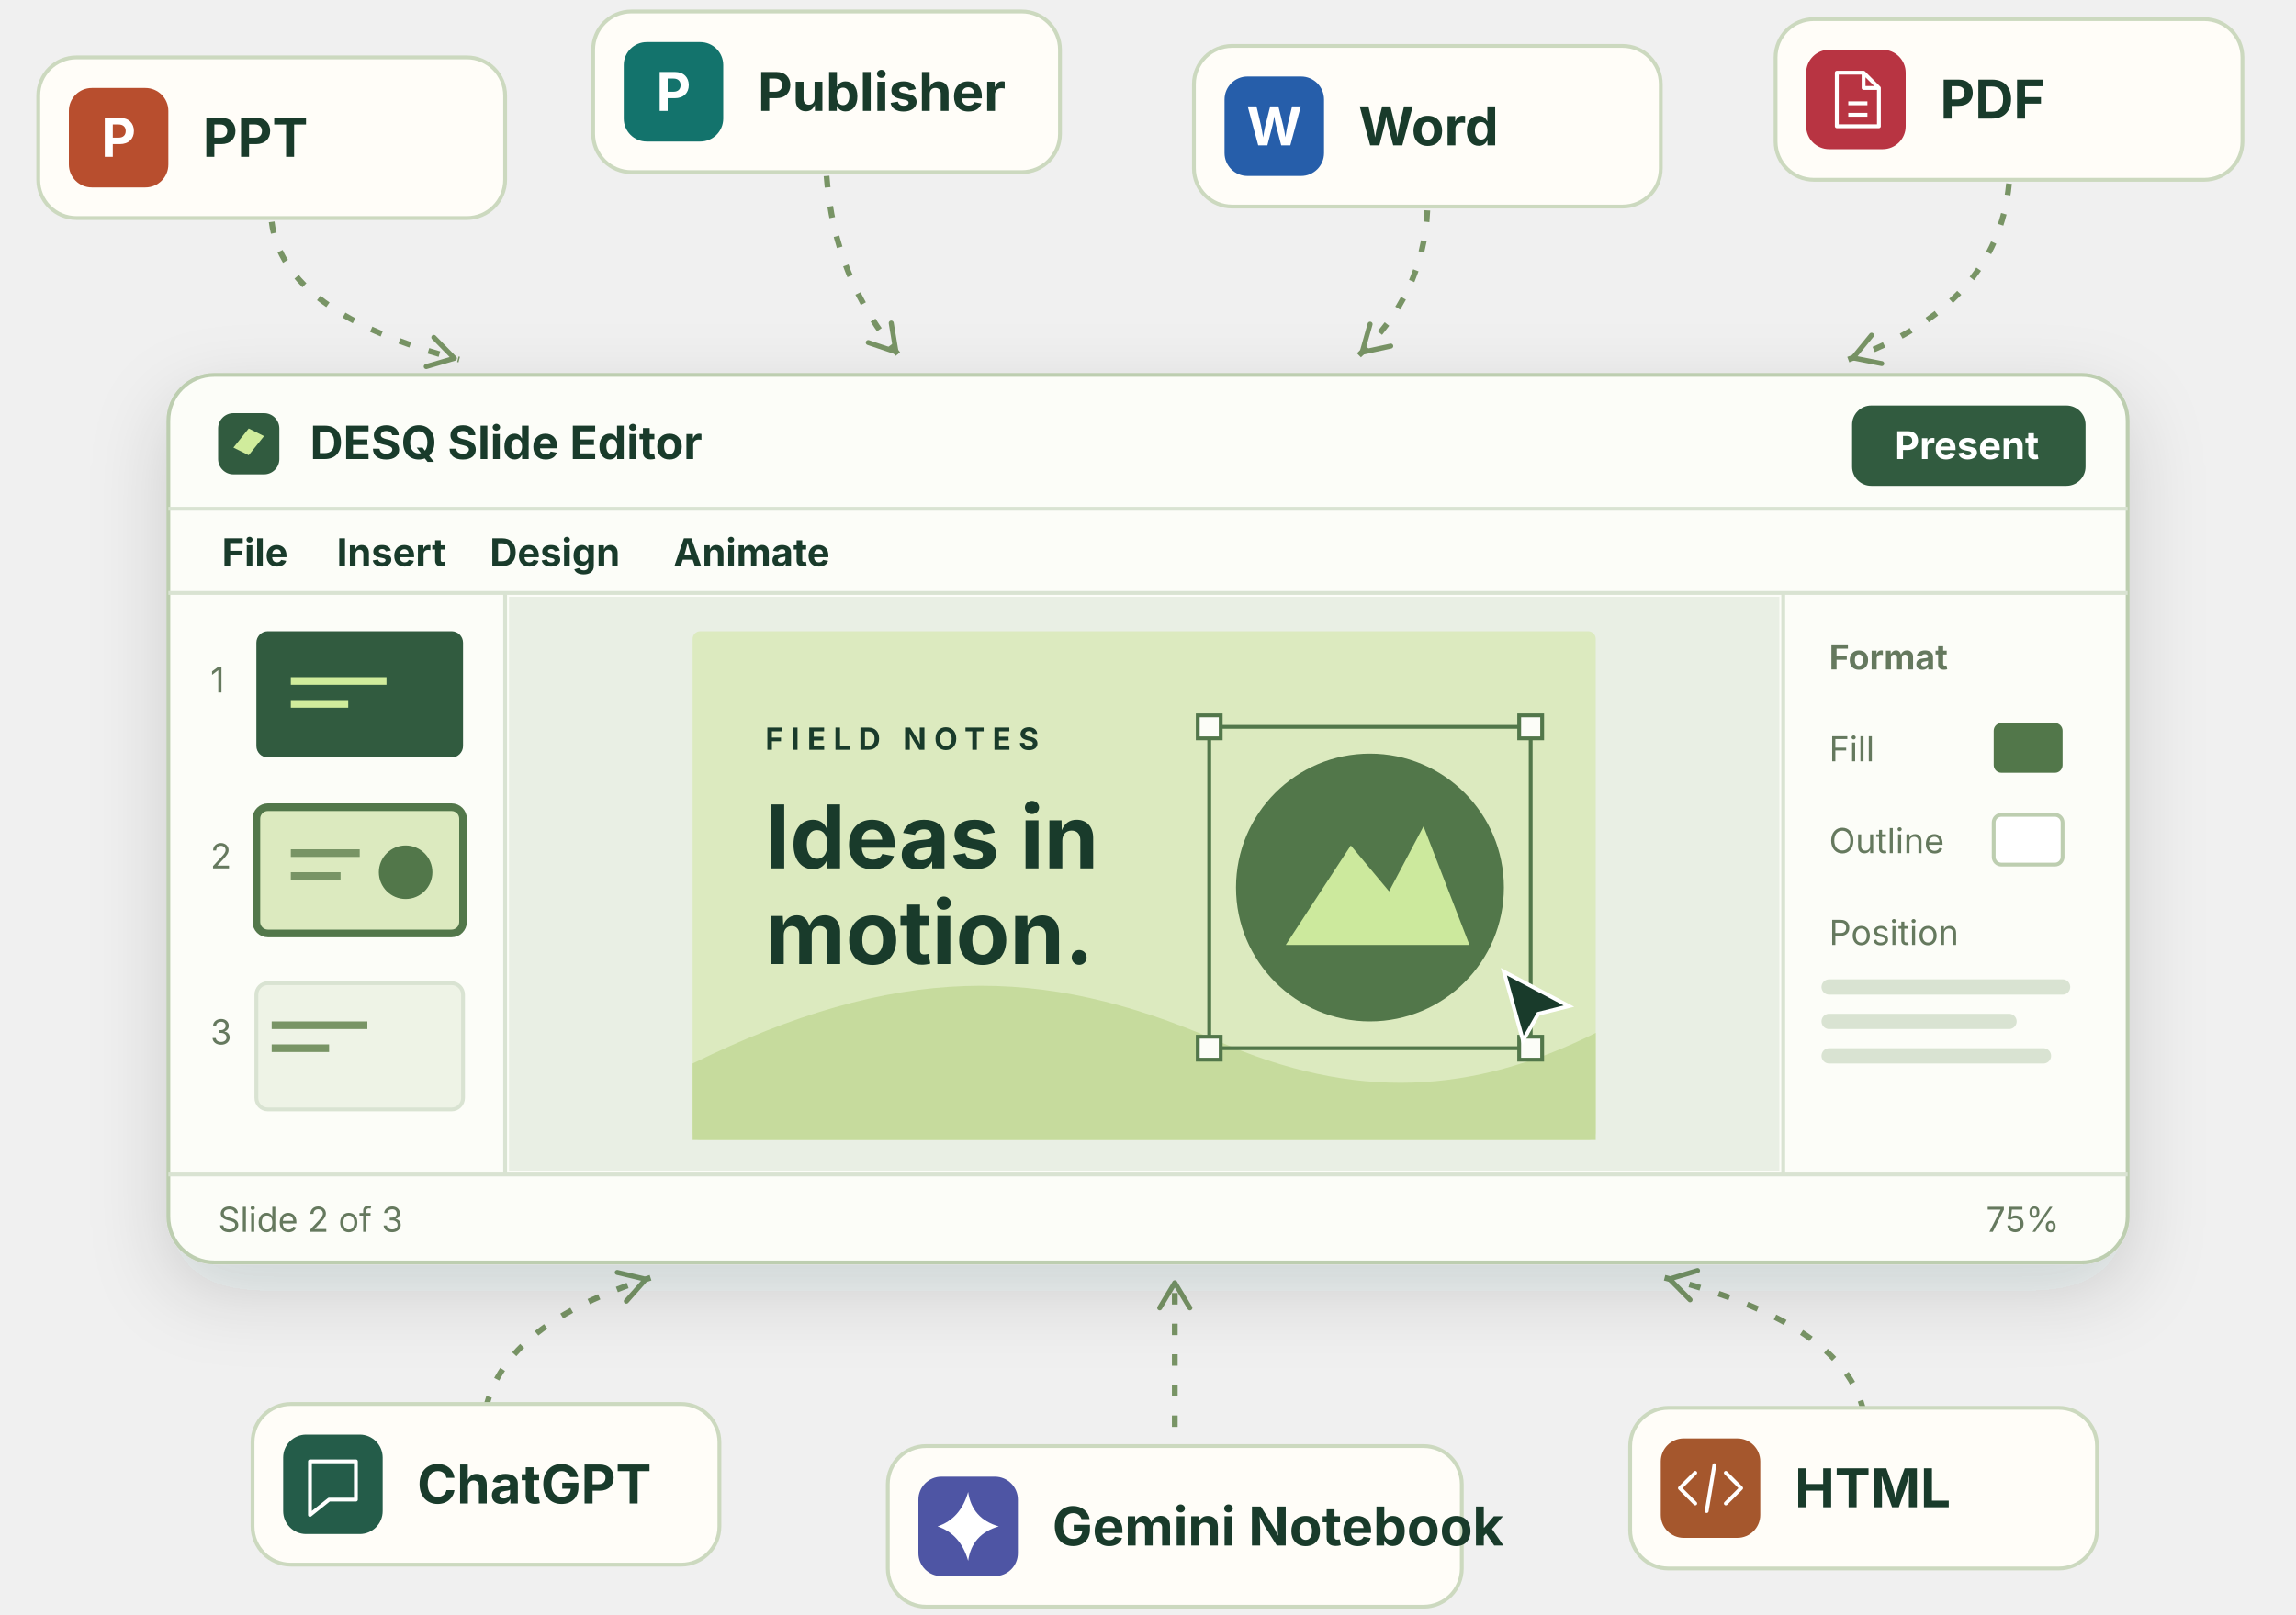
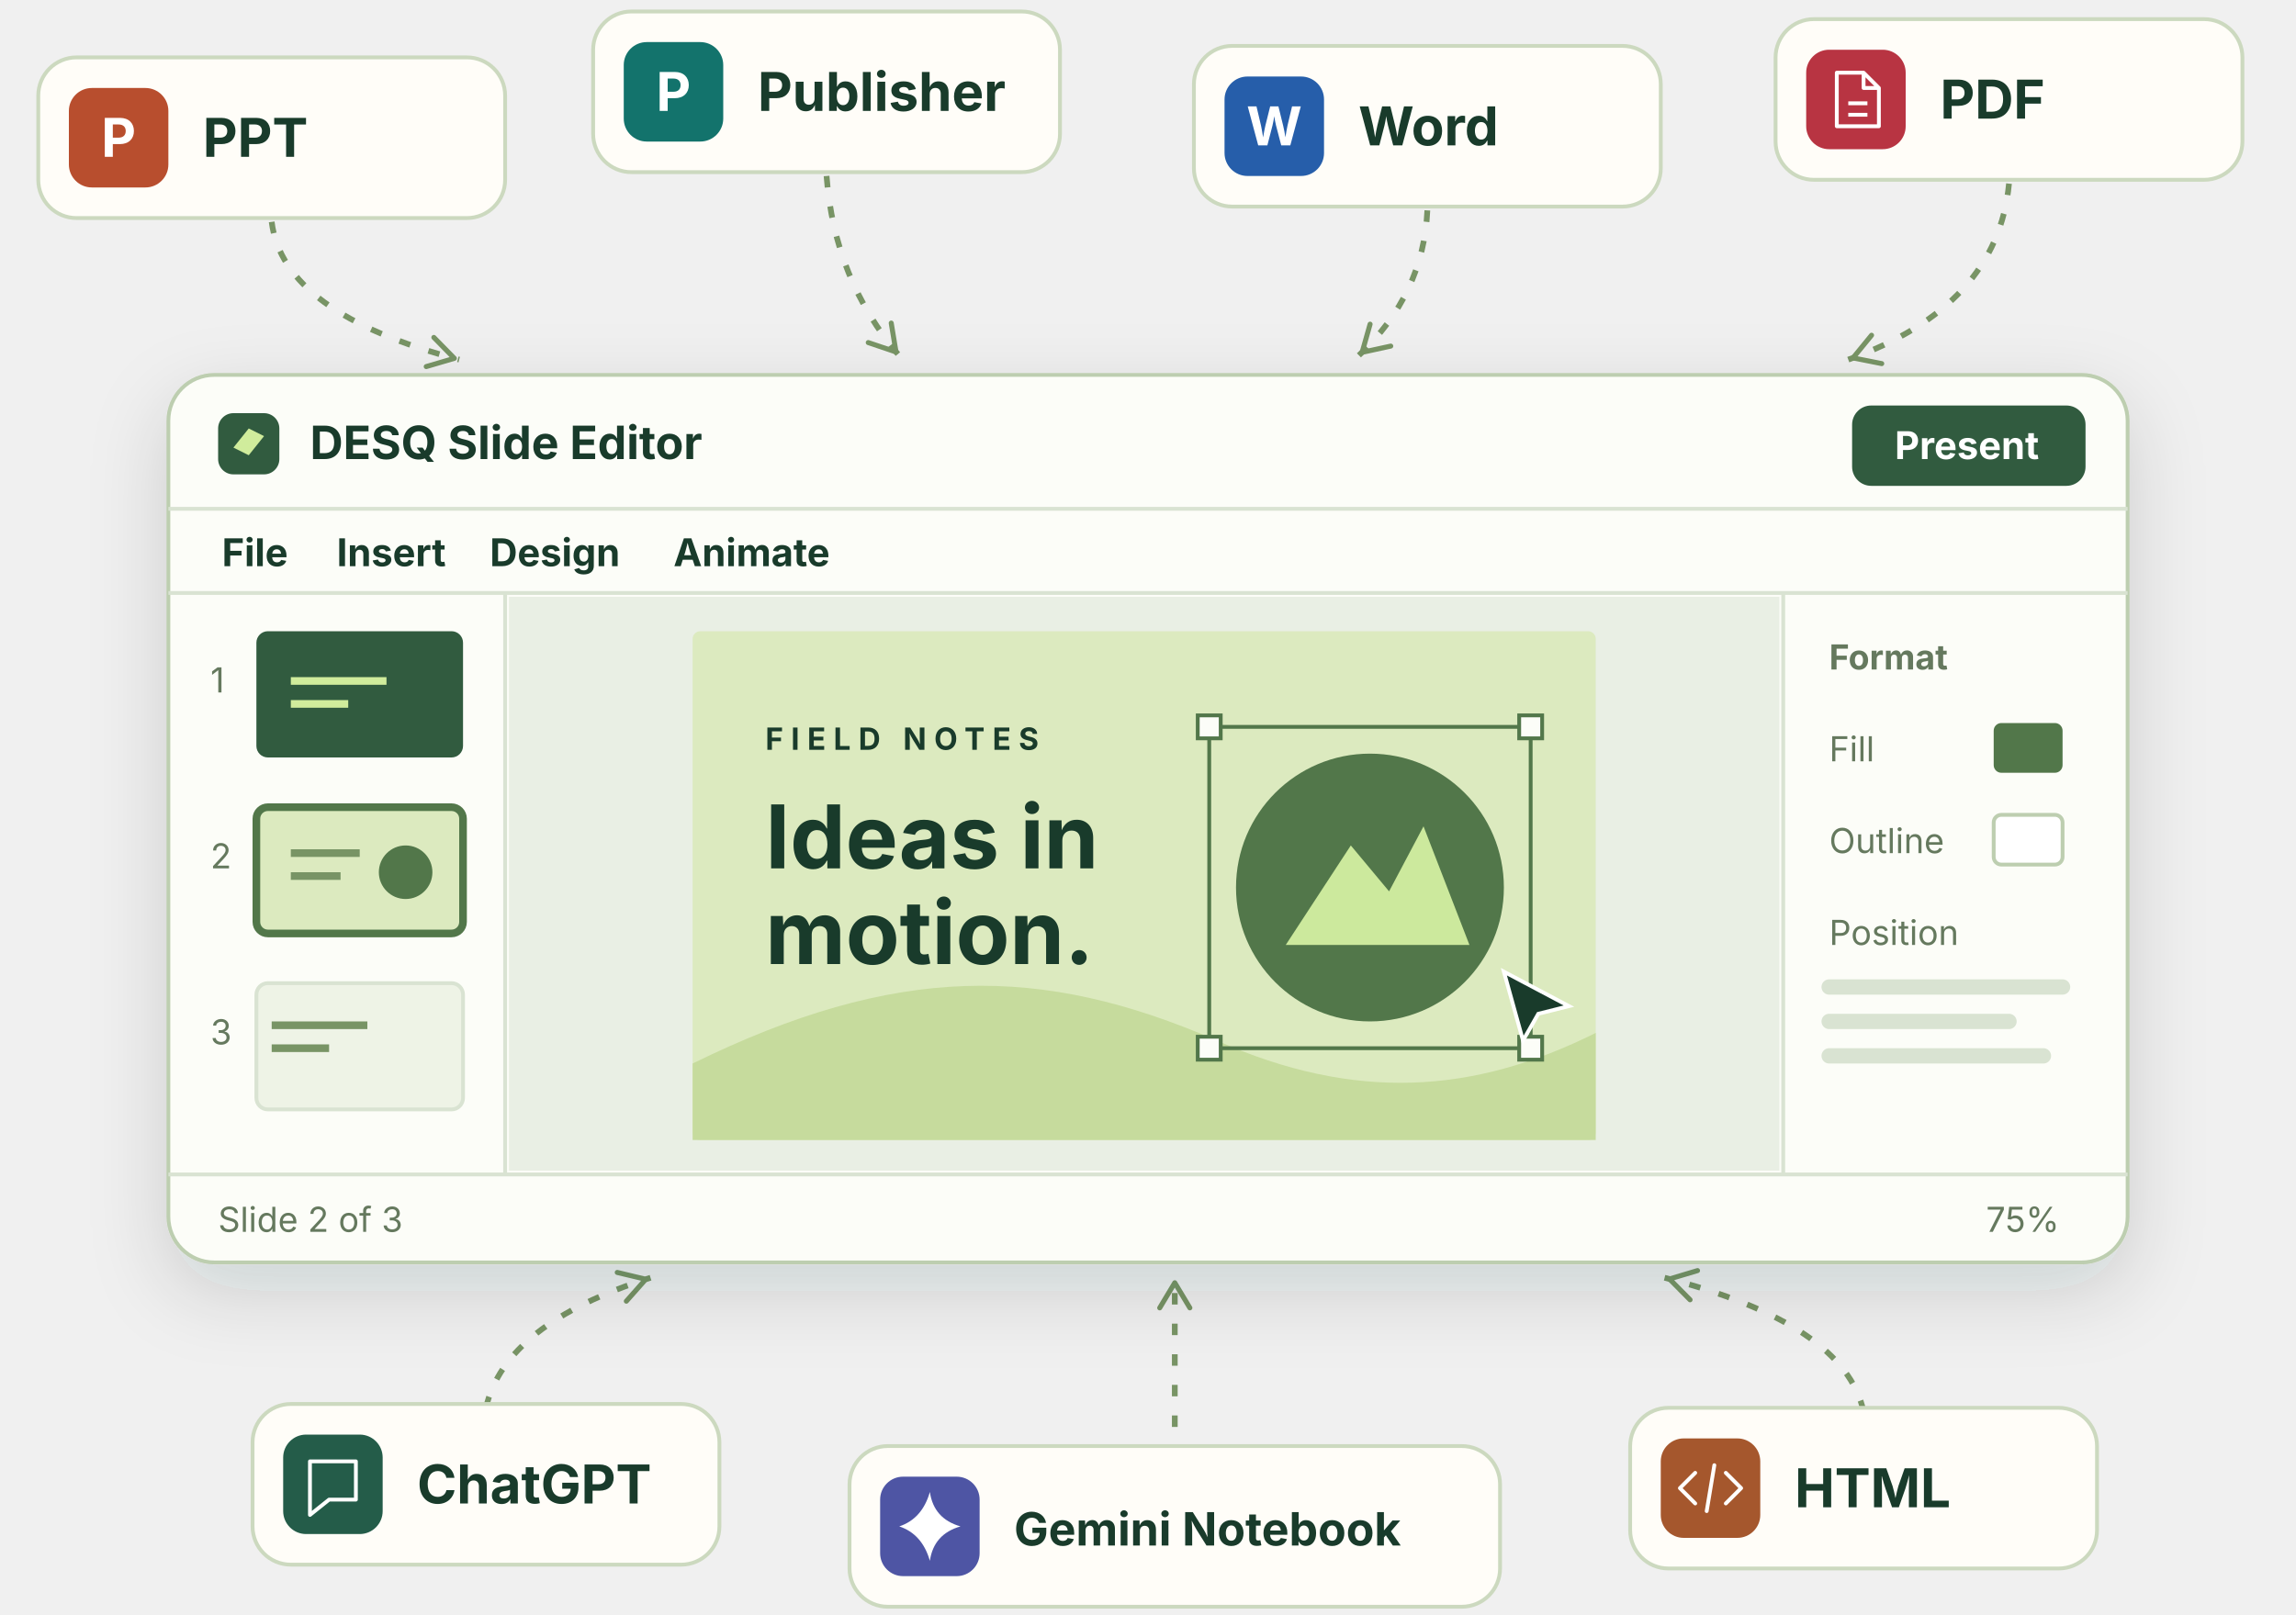
<svg xmlns="http://www.w3.org/2000/svg" viewBox="0 0 600 422" font-family="Inter, Arial, sans-serif">
  <defs>
    <filter id="shadow" x="-20%" y="-30%" width="140%" height="170%">
      <feDropShadow dx="0" dy="7" stdDeviation="10" flood-color="#193b2b" flood-opacity=".15" />
    </filter>
    <marker id="arrow" viewBox="0 0 8 8" refX="7" refY="4" markerWidth="7" markerHeight="7" orient="auto">
      <path d="m1 1 5 3-5 3" fill="none" stroke="#789465" stroke-linecap="round" stroke-linejoin="round" />
    </marker>
    <rect id="chip" width="122" height="42" rx="10" fill="#fffdf8" stroke="#ccd9bf" />
    <rect id="icon" x="8" y="8" width="26" height="26" rx="6" />
  </defs>
  <g fill="none" stroke="#789465" stroke-width="1.5" stroke-dasharray="3 5" marker-end="url(#arrow)">
    <path d="M71 58Q74 82 120 94" />
    <path d="M216 46Q218 73 235 93" />
    <path d="M373 55Q372 77 355 93" />
    <path d="M525 48Q522 80 483 94" />
    <path d="M127 368Q132 346 170 334" />
    <path d="M307 381V334" />
    <path d="M487 369Q482 346 435 334" />
  </g>
  <g filter="url(#shadow)">
    <rect x="44" y="98" width="512" height="232" rx="12" fill="#fcfdf8" stroke="#bdceb0" />
  </g>
  <path d="M44 133h512M44 155h512M44 307h512M132 155v152M466 155v152" fill="none" stroke="#d9e3d2" />
  <rect x="57" y="108" width="16" height="16" rx="4" fill="#315b3f" />
  <path d="m61 117 4 2 4-5-4-2z" fill="#d0ec9c" />
  <g fill="#193b2b" font-weight="700">
    <text x="81" y="120" font-size="12">DESQ Slide Editor</text>
    <text x="58" y="148" font-size="10">File</text>
    <text x="88" y="148" font-size="10">Insert</text>
    <text x="128" y="148" font-size="10">Design</text>
    <text x="176" y="148" font-size="10">Animate</text>
  </g>
  <rect x="484" y="106" width="61" height="21" rx="5" fill="#315b3f" />
  <text x="514" y="120" text-anchor="middle" font-size="10" font-weight="700" fill="#fff">Present</text>
  <g fill="#65795e" font-size="9">
    <text x="55" y="181">1</text>
    <text x="55" y="227">2</text>
    <text x="55" y="273">3</text>
    <text x="478" y="175" font-weight="700">Format</text>
    <text x="478" y="199">Fill</text>
    <text x="478" y="223">Outline</text>
    <text x="478" y="247">Position</text>
    <text x="57" y="322">Slide 2 of 3</text>
    <text x="519" y="322">75%</text>
  </g>
  <rect x="67" y="165" width="54" height="33" rx="3" fill="#315b3f" />
  <rect x="67" y="211" width="54" height="33" rx="3" fill="#dceabf" stroke="#52774a" stroke-width="2" />
  <rect x="67" y="257" width="54" height="33" rx="3" fill="#eef3e6" stroke="#d9e3d2" />
  <path d="M76 178h25m-25 6h15" stroke="#d0ec9c" stroke-width="2" />
  <path d="M76 223h18m-18 6h13m-18 39h25m-25 6h15" stroke="#789465" stroke-width="2" />
  <circle cx="106" cy="228" r="7" fill="#52774a" />
  <rect x="133" y="156" width="332" height="150" fill="#e9efe4" />
  <rect x="181" y="165" width="236" height="133" rx="2" fill="#dceabf" />
  <path d="M181 278c53-26 91-26 137-6 36 16 67 14 99-2v28H181z" fill="#c6db9d" />
  <g fill="#193b2b">
    <text x="200" y="196" font-size="8" font-weight="700" letter-spacing="2">FIELD NOTES</text>
    <text x="200" y="227" font-size="23" font-weight="700">Ideas in</text>
    <text x="200" y="252" font-size="23" font-weight="700">motion.</text>
  </g>
  <circle cx="358" cy="232" r="35" fill="#52774a" />
  <path d="M336 247l17-26 10 12 9-17 12 31z" fill="#cce99d" />
  <g fill="#fcfdf8" stroke="#52774a">
    <rect x="316" y="190" width="84" height="84" fill="none" />
    <rect x="313" y="187" width="6" height="6" />
    <rect x="397" y="187" width="6" height="6" />
    <rect x="313" y="271" width="6" height="6" />
    <rect x="397" y="271" width="6" height="6" />
  </g>
  <path d="m393 254 5 18 4-7 8-2z" fill="#193b2b" stroke="#fff" />
  <rect x="521" y="189" width="18" height="13" rx="2" fill="#52774a" />
  <rect x="521" y="213" width="18" height="13" rx="2" fill="#fff" stroke="#bdceb0" />
  <path d="M478 258h61m-61 9h47m-47 9h56" stroke="#d9e3d2" stroke-width="4" stroke-linecap="round" />
  <g font-size="14" font-weight="700" fill="#193b2b">
    <g transform="translate(10 15)">
      <use href="#chip" />
      <use href="#icon" fill="#b84e2e" />
      <text x="21" y="26" text-anchor="middle" fill="#fff">P</text>
      <text x="43" y="26">PPT</text>
    </g>
    <g transform="translate(155 3)">
      <use href="#chip" />
      <use href="#icon" fill="#13736c" />
      <text x="21" y="26" text-anchor="middle" fill="#fff">P</text>
      <text x="43" y="26">Publisher</text>
    </g>
    <g transform="translate(312 12)">
      <use href="#chip" />
      <use href="#icon" fill="#265eaa" />
      <text x="21" y="26" text-anchor="middle" fill="#fff">W</text>
      <text x="43" y="26">Word</text>
    </g>
    <g transform="translate(464 5)">
      <use href="#chip" />
      <use href="#icon" fill="#b83442" />
      <path d="M16 14h7l4 4v10H16zm7 0v4h4m-8 4h5m-5 3h5" fill="none" stroke="#fff" stroke-linejoin="round" />
      <text x="43" y="26">PDF</text>
    </g>
    <g transform="translate(66 367)">
      <use href="#chip" />
      <use href="#icon" fill="#245c49" />
      <path d="M15 15h12v10h-7l-5 4z" fill="none" stroke="#fff" stroke-linejoin="round" />
      <text x="43" y="26">ChatGPT</text>
    </g>
-     <g transform="translate(232 378)">
-       <rect width="150" height="42" rx="10" fill="#fffdf8" stroke="#ccd9bf" />
+     <g transform="translate(222 378)">
+       <rect width="170" height="42" rx="10" fill="#fffdf8" stroke="#ccd9bf" />
      <use href="#icon" fill="#4e55a4" />
      <path d="M21 12q1 7 8 9-7 2-8 9-2-7-8-9 6-2 8-9" fill="#fff" />
-       <text x="43" y="26">Gemini Notebook</text>
+       <text x="43" y="26" font-size="12">Gemini Notebook</text>
    </g>
    <g transform="translate(426 368)">
      <use href="#chip" />
      <use href="#icon" fill="#a5572d" />
      <path d="m17 17-4 4 4 4m8-8 4 4-4 4m-3-10-2 12" fill="none" stroke="#fff" stroke-linecap="round" stroke-linejoin="round" />
      <text x="43" y="26">HTML</text>
    </g>
  </g>
</svg>
